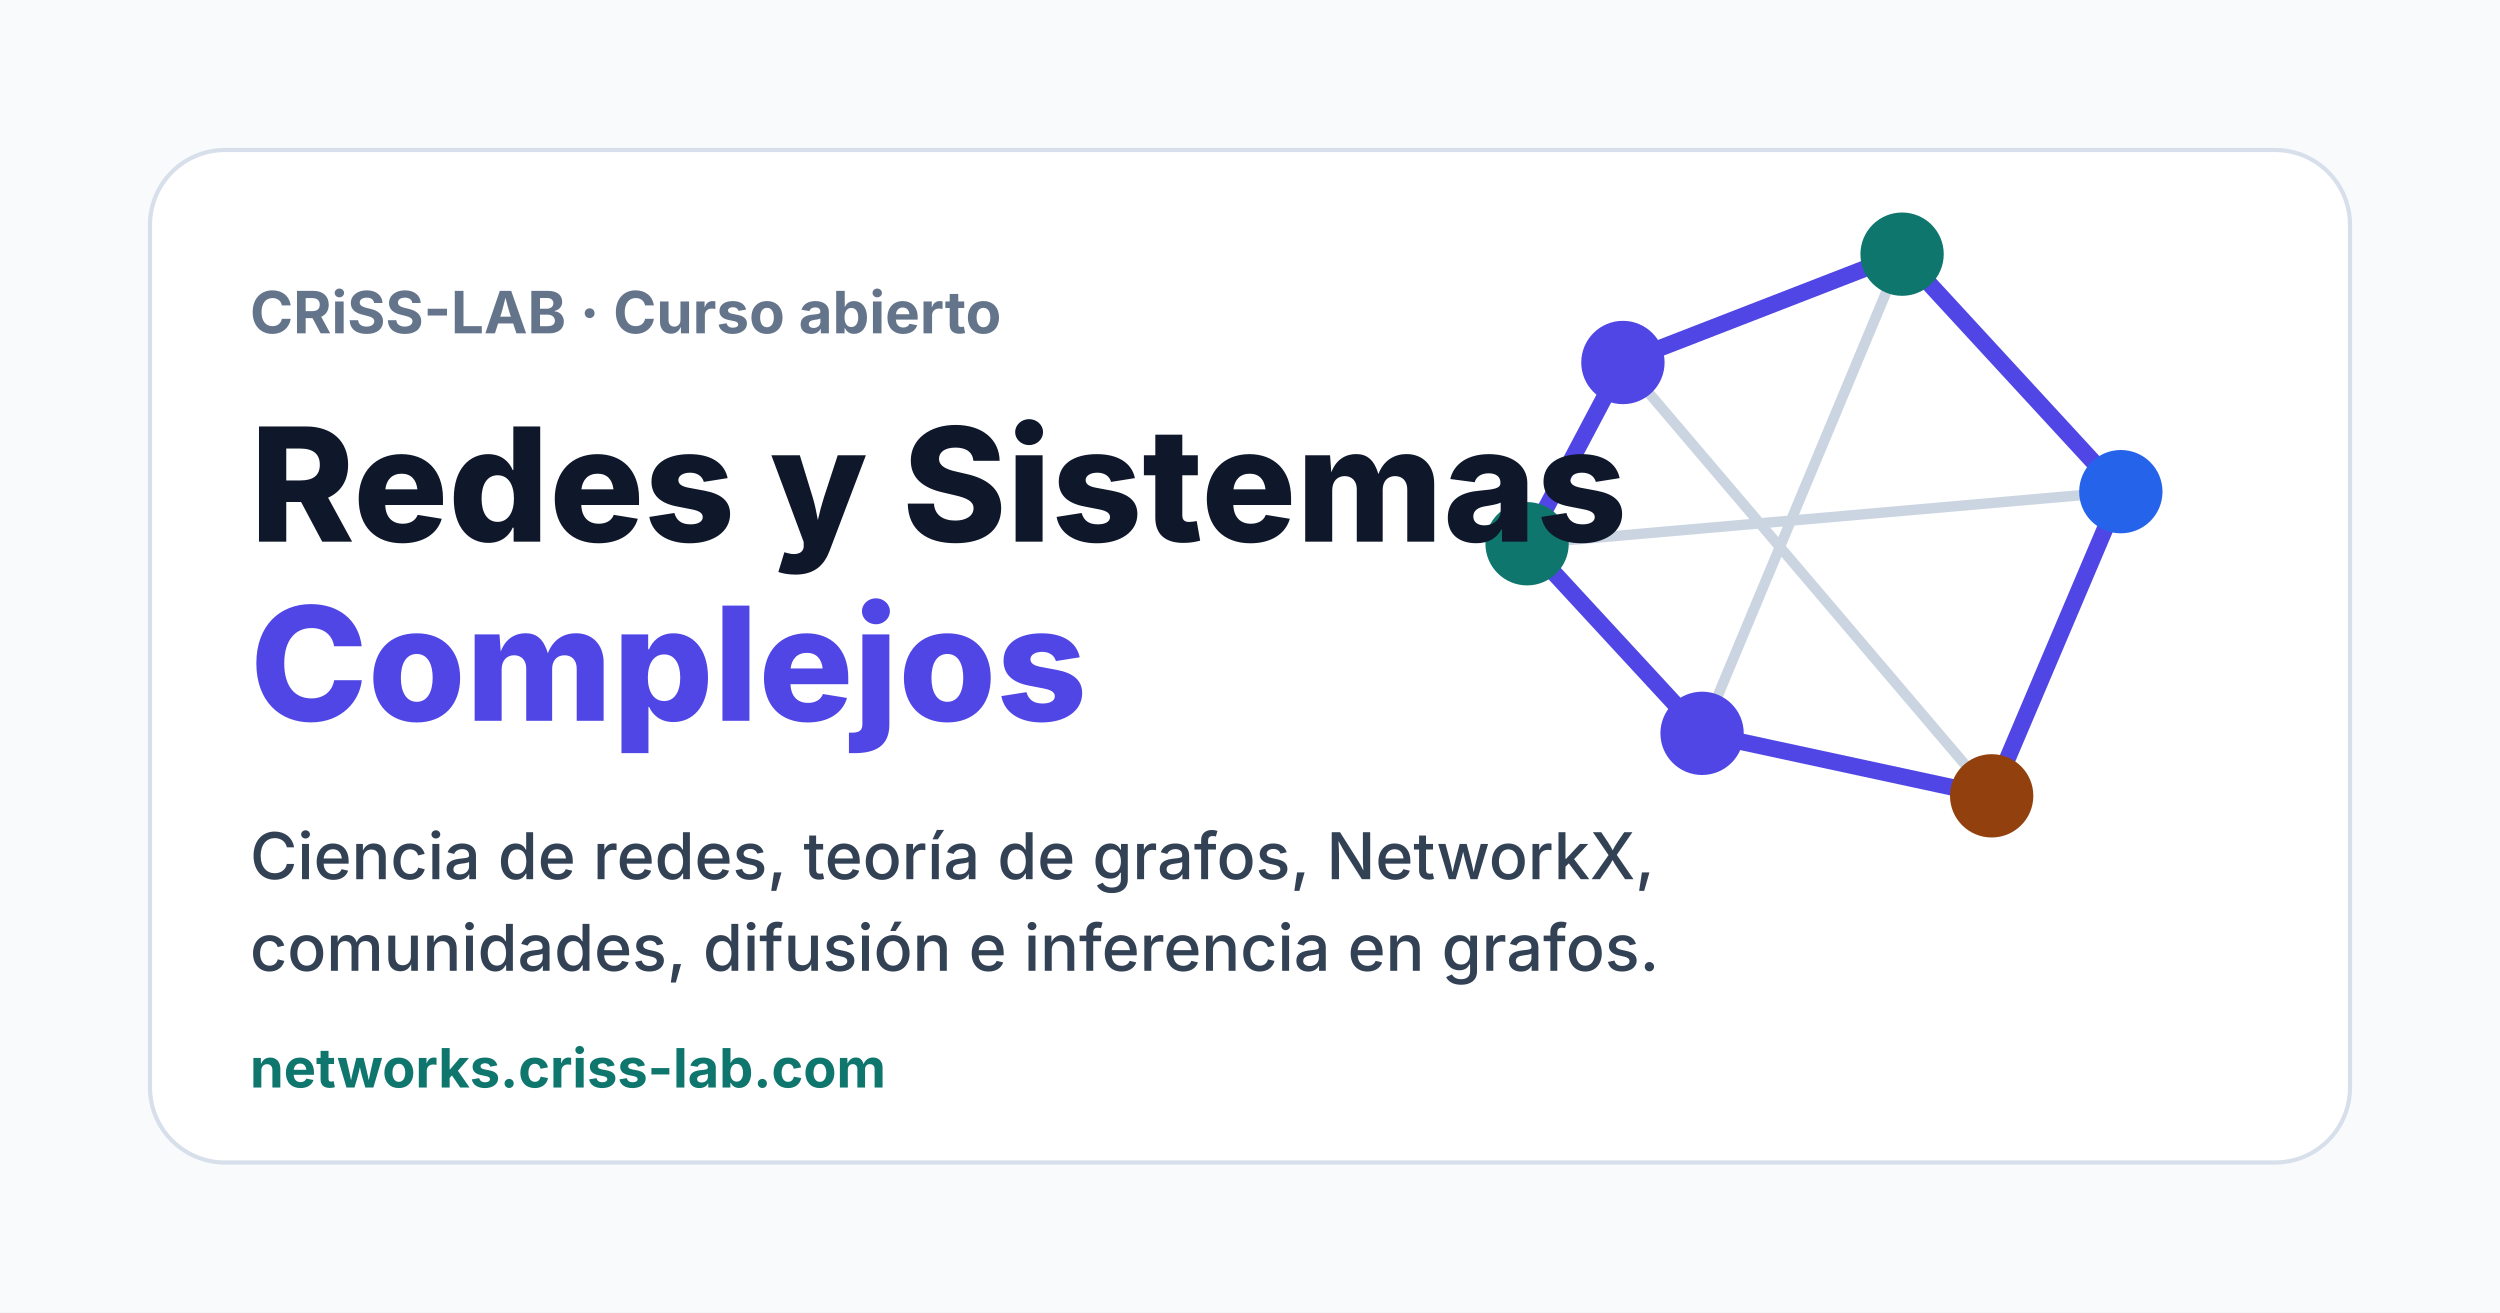
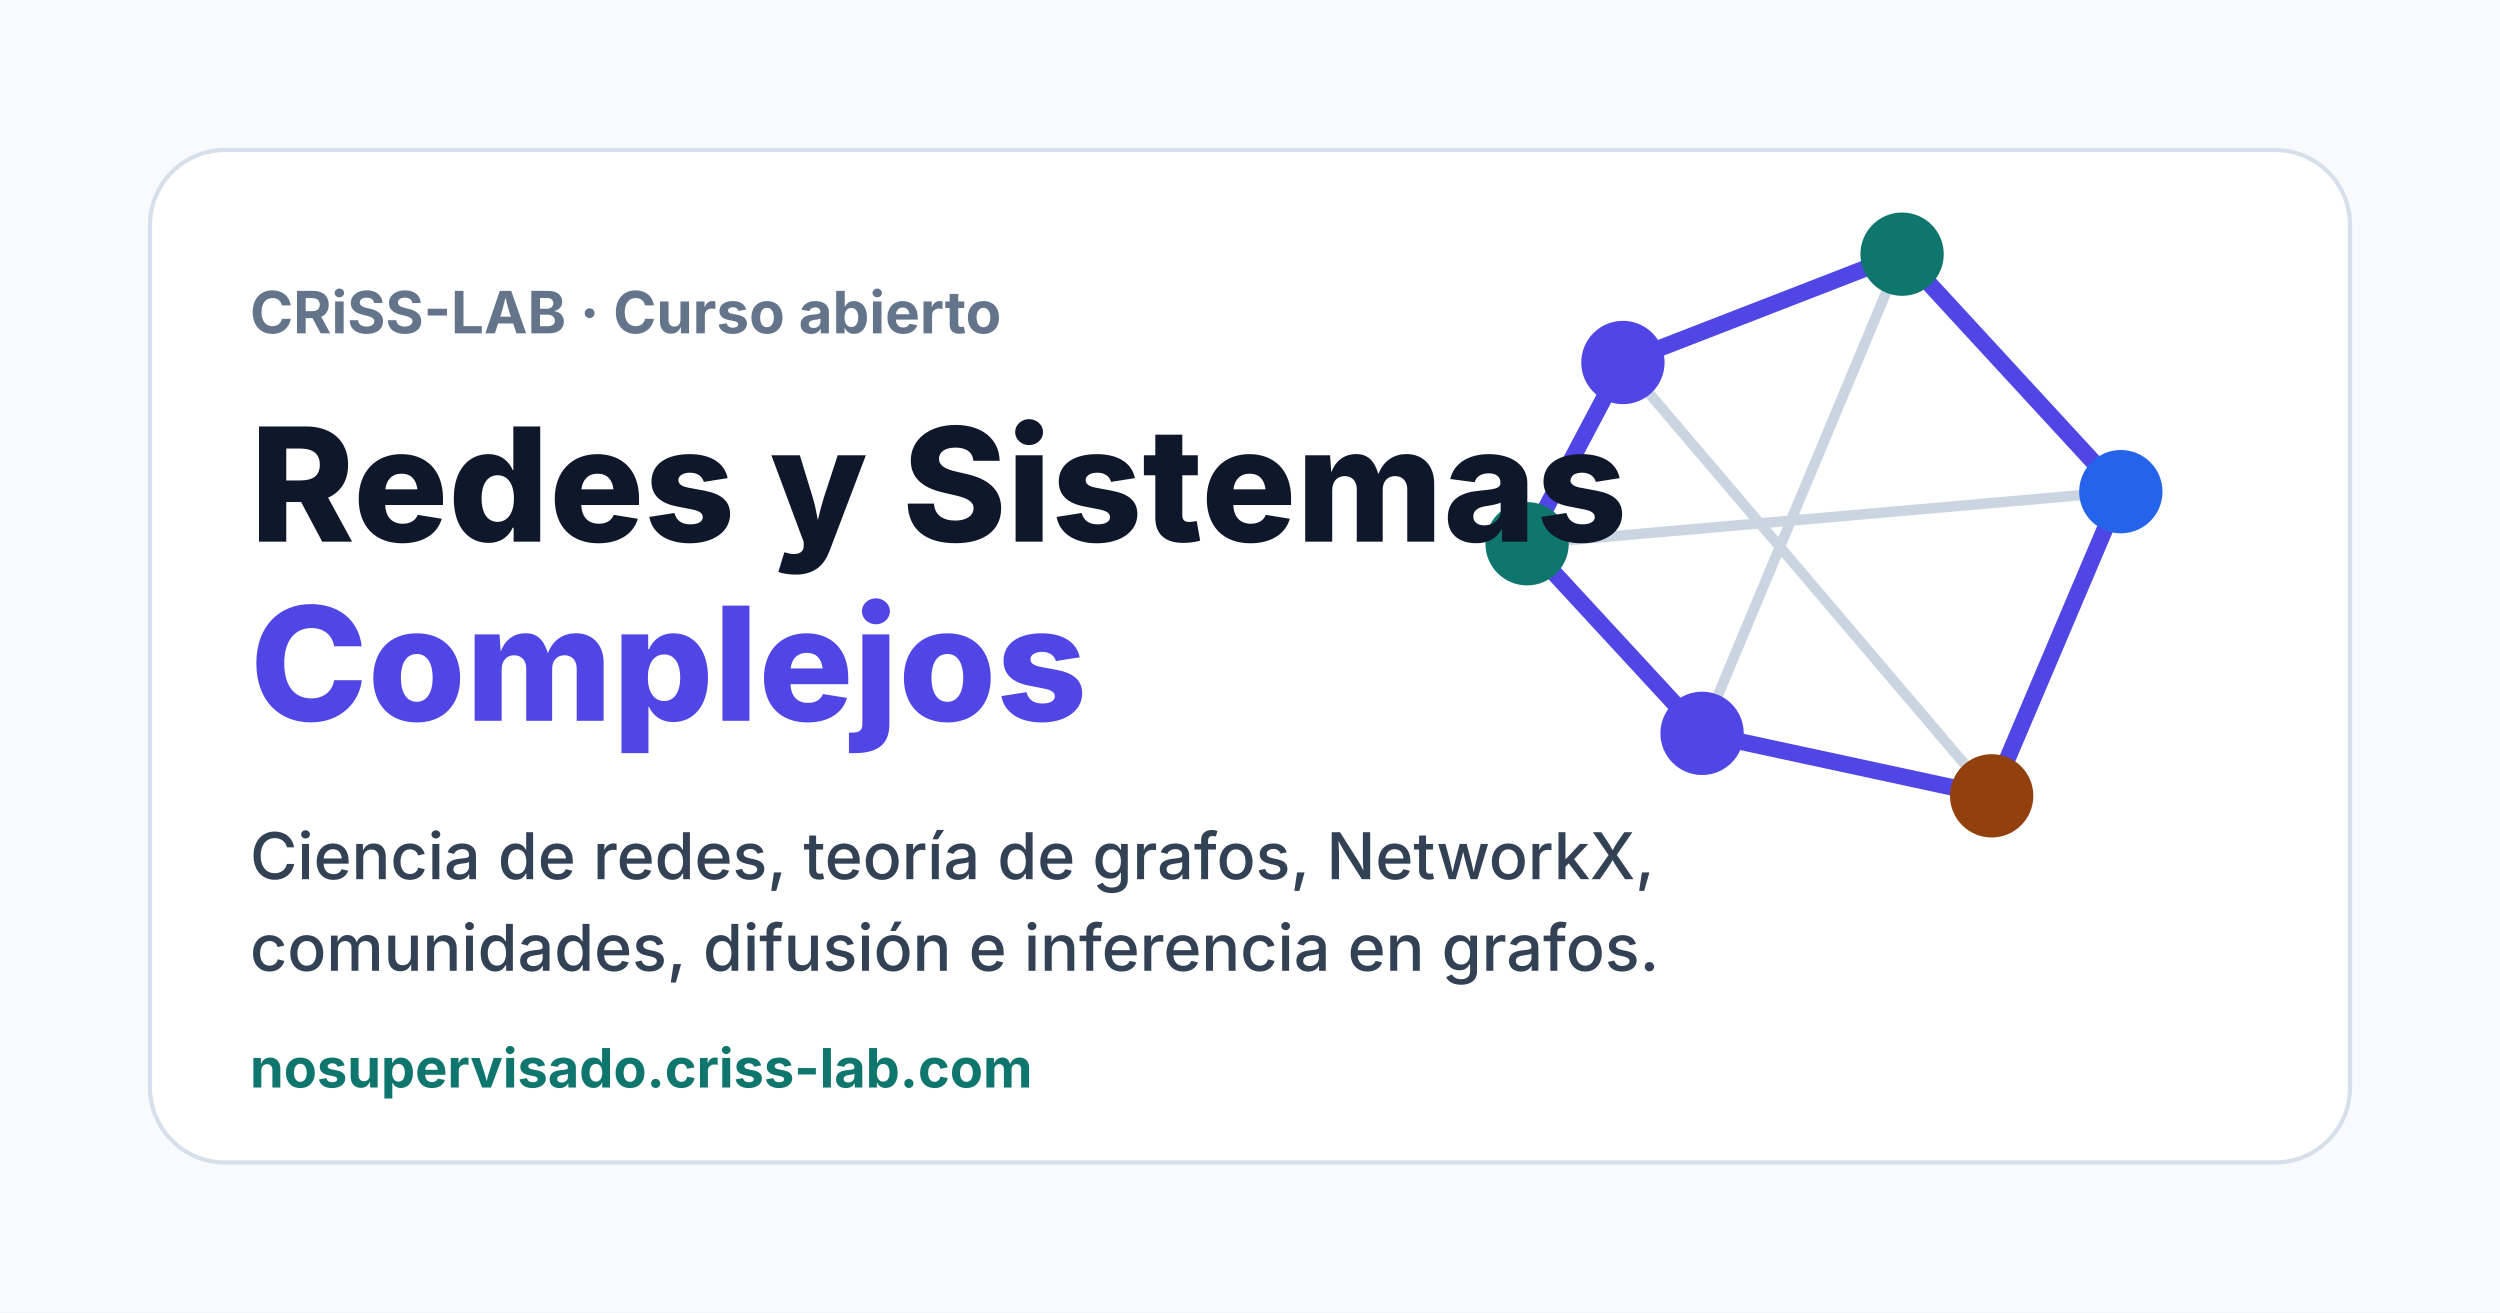
<svg xmlns="http://www.w3.org/2000/svg" width="1200" height="630" viewBox="0 0 1200 630" role="img" aria-label="Curso Redes y Sistemas Complejos">
  <rect width="1200" height="630" fill="#F8FAFC" />
  <rect x="72" y="72" width="1056" height="486" rx="36" fill="#FFFFFF" stroke="#D7DFEA" stroke-width="2" />
  <g fill="none" stroke-linecap="round" stroke-linejoin="round">
    <path d="M779 174L913 122L1018 236L956 382L817 352L733 261Z" stroke="#4F46E5" stroke-width="8" />
    <path d="M817 352L913 122M733 261L1018 236M779 174L956 382" stroke="#CBD5E1" stroke-width="5" />
  </g>
  <g>
    <circle cx="779" cy="174" r="20" fill="#4F46E5" />
    <circle cx="913" cy="122" r="20" fill="#0F766E" />
    <circle cx="1018" cy="236" r="20" fill="#2563EB" />
    <circle cx="956" cy="382" r="20" fill="#92400E" />
    <circle cx="817" cy="352" r="20" fill="#4F46E5" />
    <circle cx="733" cy="261" r="20" fill="#0F766E" />
  </g>
  <text x="120" y="160" fill="#64748B" font-family="Inter, Arial, sans-serif" font-size="28" font-weight="700">CRiSS-LAB · Curso abierto</text>
  <text x="120" y="260" fill="#0F172A" font-family="Inter, Arial, sans-serif" font-size="76" font-weight="800">Redes y Sistemas</text>
  <text x="120" y="346" fill="#4F46E5" font-family="Inter, Arial, sans-serif" font-size="76" font-weight="800">Complejos</text>
  <text x="120" y="422" fill="#334155" font-family="Inter, Arial, sans-serif" font-size="31" font-weight="500">Ciencia de redes, teoría de grafos, NetworkX,</text>
  <text x="120" y="466" fill="#334155" font-family="Inter, Arial, sans-serif" font-size="31" font-weight="500">comunidades, difusión e inferencia en grafos.</text>
-   <text x="120" y="522" fill="#0F766E" font-family="Inter, Arial, sans-serif" font-size="26" font-weight="700">networks.criss-lab.com</text>
+   <text x="120" y="522" fill="#0F766E" font-family="Inter, Arial, sans-serif" font-size="26" font-weight="700">nosupervisado.criss-lab.com</text>
</svg>
